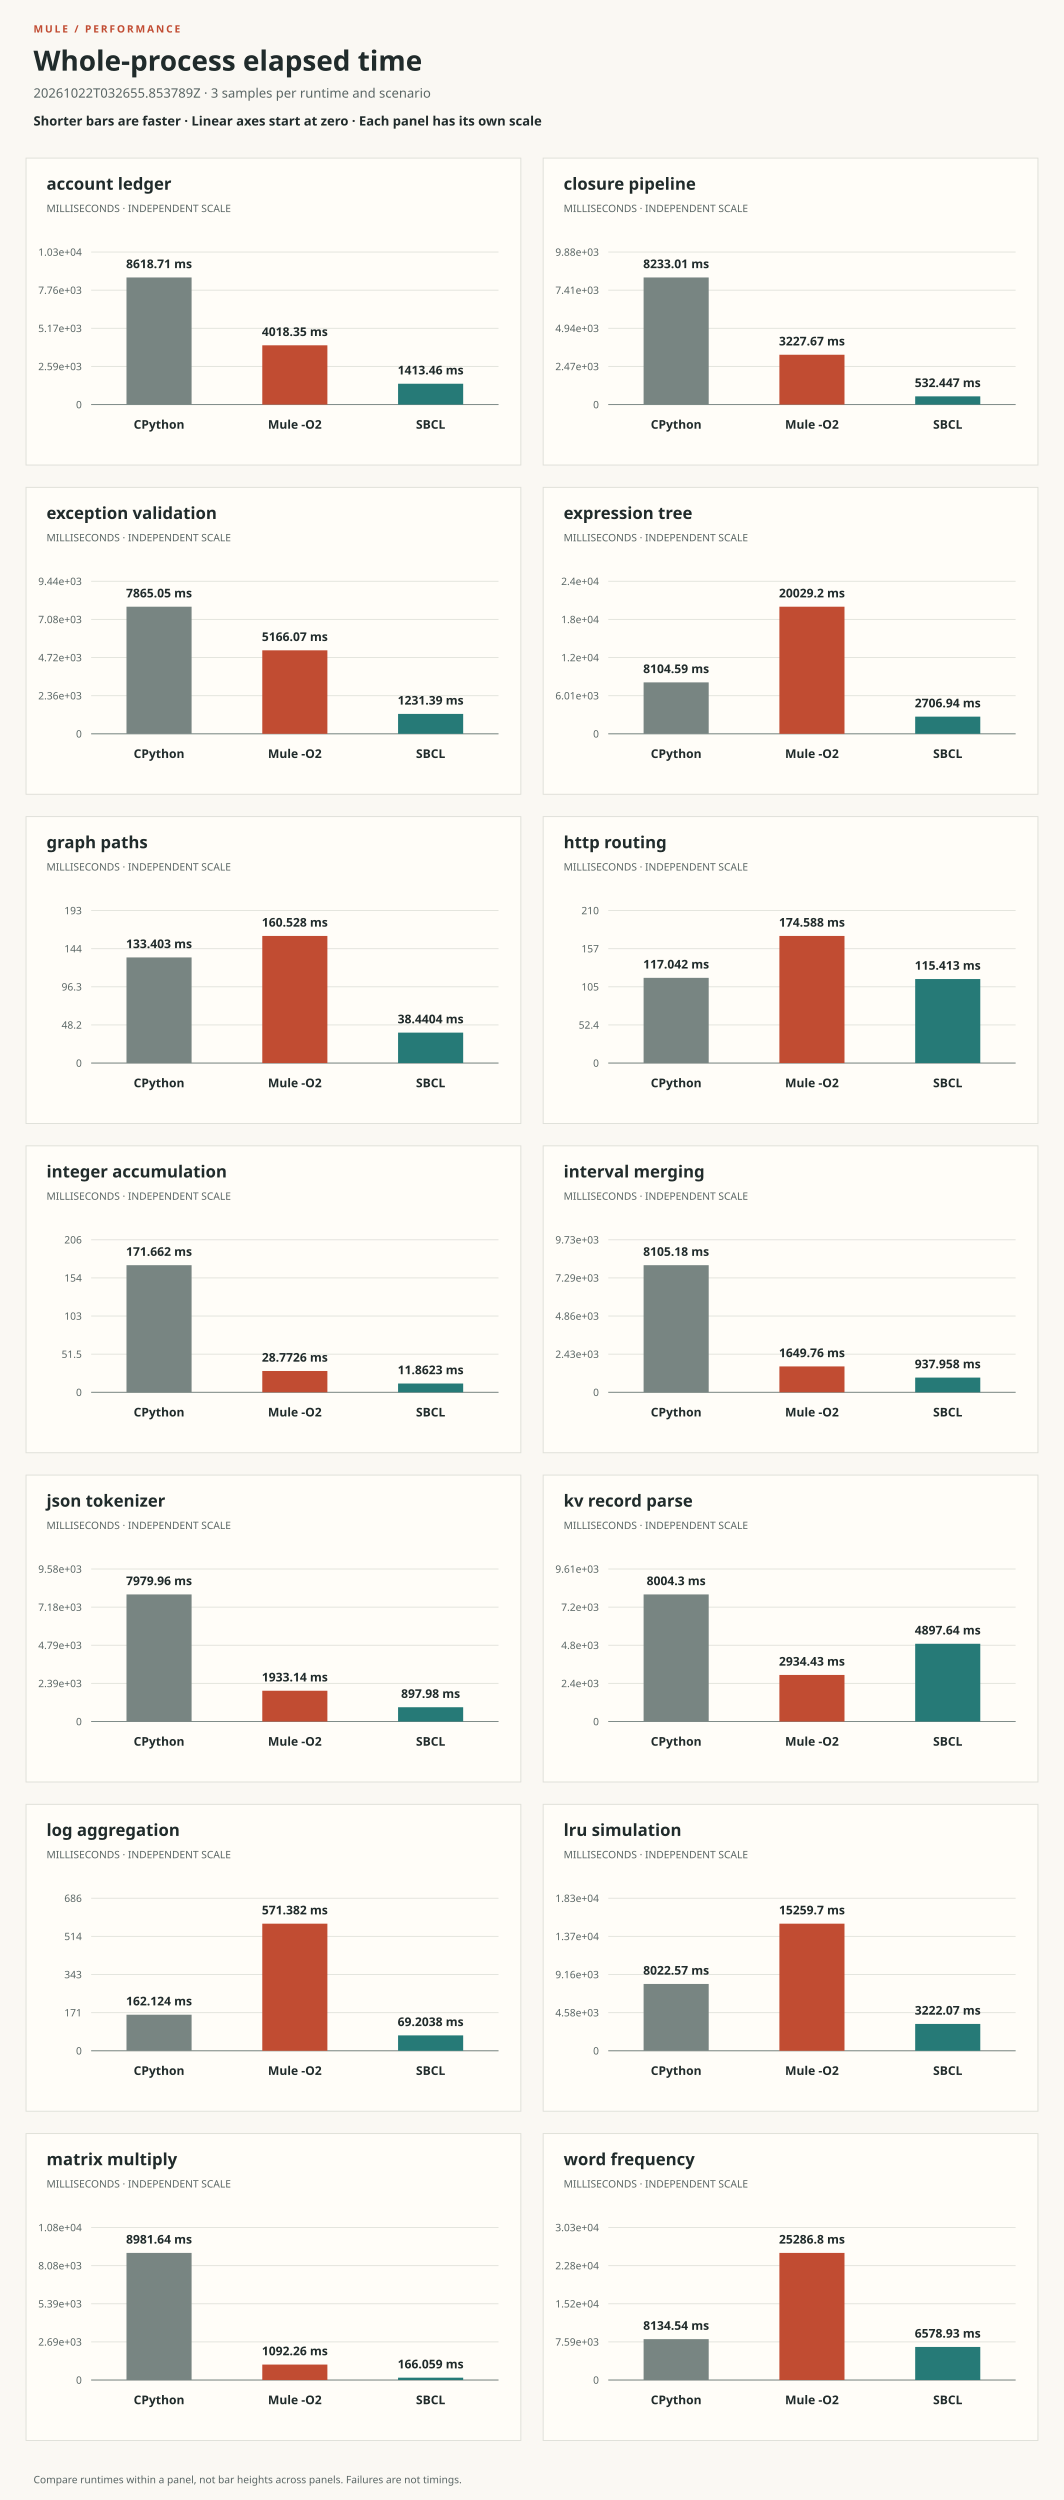
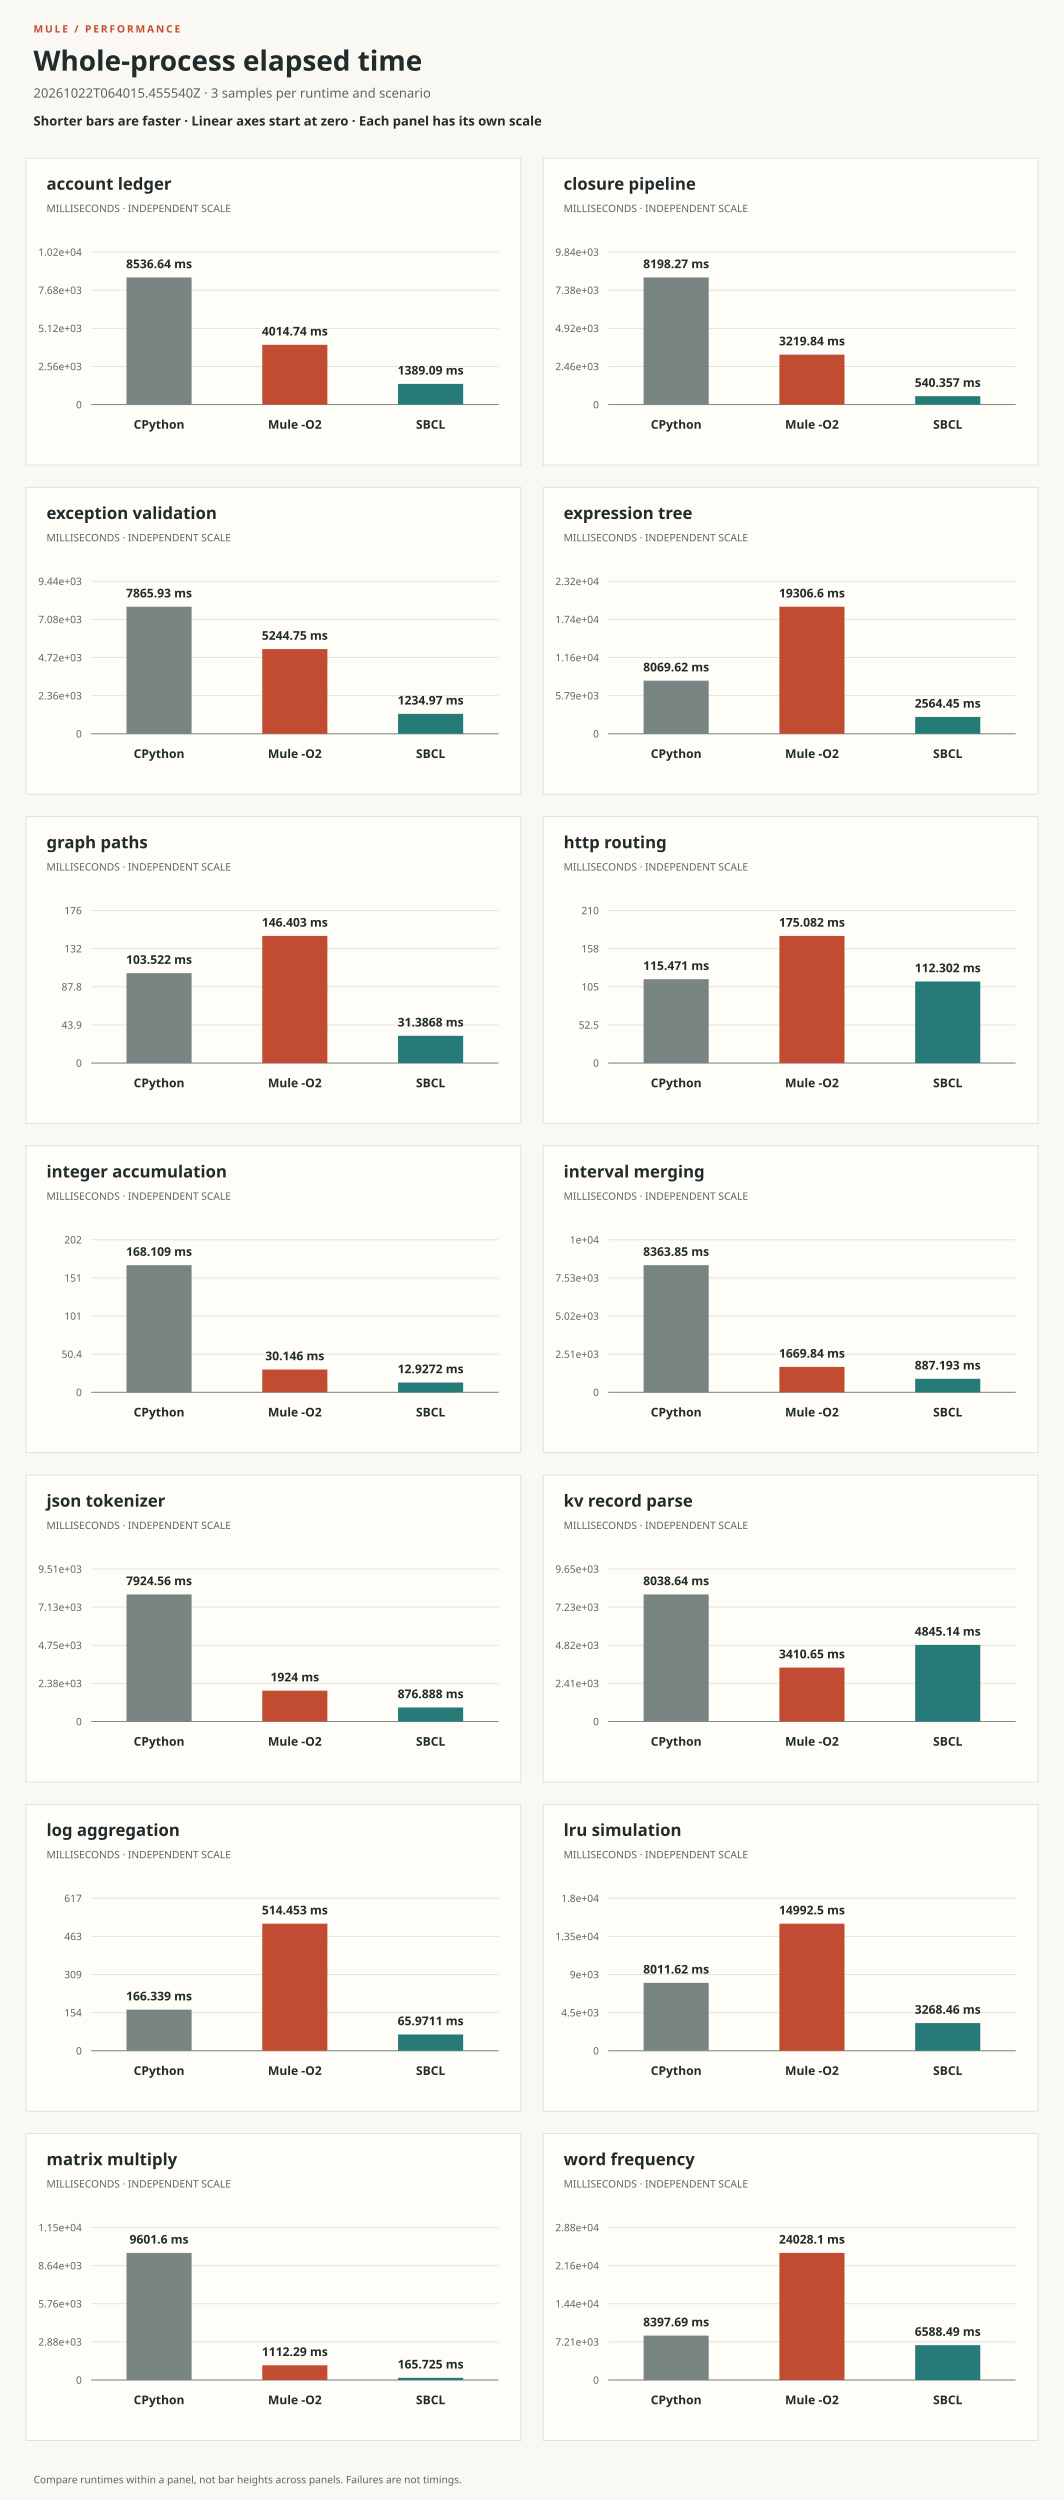
<svg xmlns="http://www.w3.org/2000/svg" viewBox="0 0 1144 2688" role="img" aria-labelledby="title description">
  <rect width="1144" height="2688" fill="#faf8f3" />
  <g font-family="system-ui,sans-serif" fill="#202b2b" font-size="14">
    <text x="36" y="35" font-size="11" font-weight="700" letter-spacing="2" fill="#c14c32">MULE / PERFORMANCE</text>
    <text x="36" y="76" font-size="30" font-weight="650">Whole-process elapsed time</text>
-     <text x="36" y="105" fill="#596564">20261022T032655.853789Z · 3 samples per runtime and scenario</text>
+     <text x="36" y="105" fill="#596564">20261022T064015.455540Z · 3 samples per runtime and scenario</text>
    <text x="36" y="135" font-weight="600">Shorter bars are faster · Linear axes start at zero · Each panel has its own scale</text>
    <g data-case="account_ledger">
      <rect x="28" y="170" width="532" height="330" fill="#fffdf8" stroke="#dedfd8" />
      <text x="50" y="204" font-size="18" font-weight="650">account ledger</text>
      <text x="50" y="228" font-size="11" fill="#596564">MILLISECONDS · INDEPENDENT SCALE</text>
      <line x1="98" y1="435.00" x2="536" y2="435.00" stroke="#e2e3dc" />
      <text x="88" y="439.00" font-size="11" fill="#596564" text-anchor="end">0</text>
      <line x1="98" y1="394.00" x2="536" y2="394.00" stroke="#e2e3dc" />
-       <text x="88" y="398.00" font-size="11" fill="#596564" text-anchor="end">2.59e+03</text>
+       <text x="88" y="398.00" font-size="11" fill="#596564" text-anchor="end">2.56e+03</text>
      <line x1="98" y1="353.00" x2="536" y2="353.00" stroke="#e2e3dc" />
-       <text x="88" y="357.00" font-size="11" fill="#596564" text-anchor="end">5.17e+03</text>
+       <text x="88" y="357.00" font-size="11" fill="#596564" text-anchor="end">5.12e+03</text>
      <line x1="98" y1="312.00" x2="536" y2="312.00" stroke="#e2e3dc" />
-       <text x="88" y="316.00" font-size="11" fill="#596564" text-anchor="end">7.76e+03</text>
+       <text x="88" y="316.00" font-size="11" fill="#596564" text-anchor="end">7.68e+03</text>
      <line x1="98" y1="271.00" x2="536" y2="271.00" stroke="#e2e3dc" />
-       <text x="88" y="275.00" font-size="11" fill="#596564" text-anchor="end">1.03e+04</text>
+       <text x="88" y="275.00" font-size="11" fill="#596564" text-anchor="end">1.02e+04</text>
      <line data-zero-y="435" x1="98" y1="435" x2="536" y2="435" stroke="#788582" />
-       <rect data-runtime="cpython" data-ms="8618.7074379995465" x="136.00" y="298.33" width="70.00" height="136.67" fill="#788582" />
-       <text x="171.00" y="288.33" text-anchor="middle" font-size="13" font-weight="650">8618.71 ms</text>
+       <rect data-runtime="cpython" data-ms="8536.6443370003253" x="136.00" y="298.33" width="70.00" height="136.67" fill="#788582" />
+       <text x="171.00" y="288.33" text-anchor="middle" font-size="13" font-weight="650">8536.64 ms</text>
      <text data-runtime="cpython" x="171.00" y="461" text-anchor="middle" font-size="13" font-weight="600">CPython</text>
-       <rect data-runtime="mule-o2" data-ms="4018.3479810002609" x="282.00" y="371.28" width="70.00" height="63.72" fill="#c14c32" />
-       <text x="317.00" y="361.28" text-anchor="middle" font-size="13" font-weight="650">4018.35 ms</text>
+       <rect data-runtime="mule-o2" data-ms="4014.7381389979273" x="282.00" y="370.73" width="70.00" height="64.27" fill="#c14c32" />
+       <text x="317.00" y="360.73" text-anchor="middle" font-size="13" font-weight="650">4014.74 ms</text>
      <text data-runtime="mule-o2" x="317.00" y="461" text-anchor="middle" font-size="13" font-weight="600">Mule -O2</text>
-       <rect data-runtime="sbcl" data-ms="1413.458062997961" x="428.00" y="412.59" width="70.00" height="22.41" fill="#267a77" />
-       <text x="463.00" y="402.59" text-anchor="middle" font-size="13" font-weight="650">1413.46 ms</text>
+       <rect data-runtime="sbcl" data-ms="1389.0868590024184" x="428.00" y="412.76" width="70.00" height="22.24" fill="#267a77" />
+       <text x="463.00" y="402.76" text-anchor="middle" font-size="13" font-weight="650">1389.09 ms</text>
      <text data-runtime="sbcl" x="463.00" y="461" text-anchor="middle" font-size="13" font-weight="600">SBCL</text>
    </g>
    <g data-case="closure_pipeline">
      <rect x="584" y="170" width="532" height="330" fill="#fffdf8" stroke="#dedfd8" />
      <text x="606" y="204" font-size="18" font-weight="650">closure pipeline</text>
      <text x="606" y="228" font-size="11" fill="#596564">MILLISECONDS · INDEPENDENT SCALE</text>
      <line x1="654" y1="435.00" x2="1092" y2="435.00" stroke="#e2e3dc" />
      <text x="644" y="439.00" font-size="11" fill="#596564" text-anchor="end">0</text>
      <line x1="654" y1="394.00" x2="1092" y2="394.00" stroke="#e2e3dc" />
-       <text x="644" y="398.00" font-size="11" fill="#596564" text-anchor="end">2.47e+03</text>
+       <text x="644" y="398.00" font-size="11" fill="#596564" text-anchor="end">2.46e+03</text>
      <line x1="654" y1="353.00" x2="1092" y2="353.00" stroke="#e2e3dc" />
-       <text x="644" y="357.00" font-size="11" fill="#596564" text-anchor="end">4.94e+03</text>
+       <text x="644" y="357.00" font-size="11" fill="#596564" text-anchor="end">4.92e+03</text>
      <line x1="654" y1="312.00" x2="1092" y2="312.00" stroke="#e2e3dc" />
-       <text x="644" y="316.00" font-size="11" fill="#596564" text-anchor="end">7.41e+03</text>
+       <text x="644" y="316.00" font-size="11" fill="#596564" text-anchor="end">7.38e+03</text>
      <line x1="654" y1="271.00" x2="1092" y2="271.00" stroke="#e2e3dc" />
-       <text x="644" y="275.00" font-size="11" fill="#596564" text-anchor="end">9.88e+03</text>
+       <text x="644" y="275.00" font-size="11" fill="#596564" text-anchor="end">9.84e+03</text>
      <line data-zero-y="435" x1="654" y1="435" x2="1092" y2="435" stroke="#788582" />
-       <rect data-runtime="cpython" data-ms="8233.0110809998587" x="692.00" y="298.33" width="70.00" height="136.67" fill="#788582" />
-       <text x="727.00" y="288.33" text-anchor="middle" font-size="13" font-weight="650">8233.01 ms</text>
+       <rect data-runtime="cpython" data-ms="8198.2702749955934" x="692.00" y="298.33" width="70.00" height="136.67" fill="#788582" />
+       <text x="727.00" y="288.33" text-anchor="middle" font-size="13" font-weight="650">8198.27 ms</text>
      <text data-runtime="cpython" x="727.00" y="461" text-anchor="middle" font-size="13" font-weight="600">CPython</text>
-       <rect data-runtime="mule-o2" data-ms="3227.6673689993913" x="838.00" y="381.42" width="70.00" height="53.58" fill="#c14c32" />
-       <text x="873.00" y="371.42" text-anchor="middle" font-size="13" font-weight="650">3227.67 ms</text>
+       <rect data-runtime="mule-o2" data-ms="3219.8431709985016" x="838.00" y="381.32" width="70.00" height="53.68" fill="#c14c32" />
+       <text x="873.00" y="371.32" text-anchor="middle" font-size="13" font-weight="650">3219.84 ms</text>
      <text data-runtime="mule-o2" x="873.00" y="461" text-anchor="middle" font-size="13" font-weight="600">Mule -O2</text>
-       <rect data-runtime="sbcl" data-ms="532.44694499881007" x="984.00" y="426.16" width="70.00" height="8.84" fill="#267a77" />
-       <text x="1019.00" y="416.16" text-anchor="middle" font-size="13" font-weight="650">532.447 ms</text>
+       <rect data-runtime="sbcl" data-ms="540.35661799571244" x="984.00" y="425.99" width="70.00" height="9.01" fill="#267a77" />
+       <text x="1019.00" y="415.99" text-anchor="middle" font-size="13" font-weight="650">540.357 ms</text>
      <text data-runtime="sbcl" x="1019.00" y="461" text-anchor="middle" font-size="13" font-weight="600">SBCL</text>
    </g>
    <g data-case="exception_validation">
      <rect x="28" y="524" width="532" height="330" fill="#fffdf8" stroke="#dedfd8" />
      <text x="50" y="558" font-size="18" font-weight="650">exception validation</text>
      <text x="50" y="582" font-size="11" fill="#596564">MILLISECONDS · INDEPENDENT SCALE</text>
      <line x1="98" y1="789.00" x2="536" y2="789.00" stroke="#e2e3dc" />
      <text x="88" y="793.00" font-size="11" fill="#596564" text-anchor="end">0</text>
      <line x1="98" y1="748.00" x2="536" y2="748.00" stroke="#e2e3dc" />
      <text x="88" y="752.00" font-size="11" fill="#596564" text-anchor="end">2.36e+03</text>
      <line x1="98" y1="707.00" x2="536" y2="707.00" stroke="#e2e3dc" />
      <text x="88" y="711.00" font-size="11" fill="#596564" text-anchor="end">4.72e+03</text>
      <line x1="98" y1="666.00" x2="536" y2="666.00" stroke="#e2e3dc" />
      <text x="88" y="670.00" font-size="11" fill="#596564" text-anchor="end">7.08e+03</text>
      <line x1="98" y1="625.00" x2="536" y2="625.00" stroke="#e2e3dc" />
      <text x="88" y="629.00" font-size="11" fill="#596564" text-anchor="end">9.44e+03</text>
      <line data-zero-y="789" x1="98" y1="789" x2="536" y2="789" stroke="#788582" />
-       <rect data-runtime="cpython" data-ms="7865.047854000295" x="136.00" y="652.33" width="70.00" height="136.67" fill="#788582" />
-       <text x="171.00" y="642.33" text-anchor="middle" font-size="13" font-weight="650">7865.05 ms</text>
+       <rect data-runtime="cpython" data-ms="7865.9286010006326" x="136.00" y="652.33" width="70.00" height="136.67" fill="#788582" />
+       <text x="171.00" y="642.33" text-anchor="middle" font-size="13" font-weight="650">7865.93 ms</text>
      <text data-runtime="cpython" x="171.00" y="815" text-anchor="middle" font-size="13" font-weight="600">CPython</text>
-       <rect data-runtime="mule-o2" data-ms="5166.0720159998164" x="282.00" y="699.23" width="70.00" height="89.77" fill="#c14c32" />
-       <text x="317.00" y="689.23" text-anchor="middle" font-size="13" font-weight="650">5166.07 ms</text>
+       <rect data-runtime="mule-o2" data-ms="5244.7511089994805" x="282.00" y="697.88" width="70.00" height="91.12" fill="#c14c32" />
+       <text x="317.00" y="687.88" text-anchor="middle" font-size="13" font-weight="650">5244.75 ms</text>
      <text data-runtime="mule-o2" x="317.00" y="815" text-anchor="middle" font-size="13" font-weight="600">Mule -O2</text>
-       <rect data-runtime="sbcl" data-ms="1231.3855560023512" x="428.00" y="767.60" width="70.00" height="21.40" fill="#267a77" />
-       <text x="463.00" y="757.60" text-anchor="middle" font-size="13" font-weight="650">1231.39 ms</text>
+       <rect data-runtime="sbcl" data-ms="1234.9684079963481" x="428.00" y="767.54" width="70.00" height="21.46" fill="#267a77" />
+       <text x="463.00" y="757.54" text-anchor="middle" font-size="13" font-weight="650">1234.97 ms</text>
      <text data-runtime="sbcl" x="463.00" y="815" text-anchor="middle" font-size="13" font-weight="600">SBCL</text>
    </g>
    <g data-case="expression_tree">
      <rect x="584" y="524" width="532" height="330" fill="#fffdf8" stroke="#dedfd8" />
      <text x="606" y="558" font-size="18" font-weight="650">expression tree</text>
      <text x="606" y="582" font-size="11" fill="#596564">MILLISECONDS · INDEPENDENT SCALE</text>
      <line x1="654" y1="789.00" x2="1092" y2="789.00" stroke="#e2e3dc" />
      <text x="644" y="793.00" font-size="11" fill="#596564" text-anchor="end">0</text>
      <line x1="654" y1="748.00" x2="1092" y2="748.00" stroke="#e2e3dc" />
-       <text x="644" y="752.00" font-size="11" fill="#596564" text-anchor="end">6.01e+03</text>
+       <text x="644" y="752.00" font-size="11" fill="#596564" text-anchor="end">5.79e+03</text>
      <line x1="654" y1="707.00" x2="1092" y2="707.00" stroke="#e2e3dc" />
-       <text x="644" y="711.00" font-size="11" fill="#596564" text-anchor="end">1.2e+04</text>
+       <text x="644" y="711.00" font-size="11" fill="#596564" text-anchor="end">1.16e+04</text>
      <line x1="654" y1="666.00" x2="1092" y2="666.00" stroke="#e2e3dc" />
-       <text x="644" y="670.00" font-size="11" fill="#596564" text-anchor="end">1.8e+04</text>
+       <text x="644" y="670.00" font-size="11" fill="#596564" text-anchor="end">1.74e+04</text>
      <line x1="654" y1="625.00" x2="1092" y2="625.00" stroke="#e2e3dc" />
-       <text x="644" y="629.00" font-size="11" fill="#596564" text-anchor="end">2.4e+04</text>
+       <text x="644" y="629.00" font-size="11" fill="#596564" text-anchor="end">2.32e+04</text>
      <line data-zero-y="789" x1="654" y1="789" x2="1092" y2="789" stroke="#788582" />
-       <rect data-runtime="cpython" data-ms="8104.589479000424" x="692.00" y="733.70" width="70.00" height="55.30" fill="#788582" />
-       <text x="727.00" y="723.70" text-anchor="middle" font-size="13" font-weight="650">8104.59 ms</text>
+       <rect data-runtime="cpython" data-ms="8069.6173639953486" x="692.00" y="731.88" width="70.00" height="57.12" fill="#788582" />
+       <text x="727.00" y="721.88" text-anchor="middle" font-size="13" font-weight="650">8069.62 ms</text>
      <text data-runtime="cpython" x="727.00" y="815" text-anchor="middle" font-size="13" font-weight="600">CPython</text>
-       <rect data-runtime="mule-o2" data-ms="20029.178638000303" x="838.00" y="652.33" width="70.00" height="136.67" fill="#c14c32" />
-       <text x="873.00" y="642.33" text-anchor="middle" font-size="13" font-weight="650">20029.2 ms</text>
+       <rect data-runtime="mule-o2" data-ms="19306.562706995464" x="838.00" y="652.33" width="70.00" height="136.67" fill="#c14c32" />
+       <text x="873.00" y="642.33" text-anchor="middle" font-size="13" font-weight="650">19306.6 ms</text>
      <text data-runtime="mule-o2" x="873.00" y="815" text-anchor="middle" font-size="13" font-weight="600">Mule -O2</text>
-       <rect data-runtime="sbcl" data-ms="2706.9377930019982" x="984.00" y="770.53" width="70.00" height="18.47" fill="#267a77" />
-       <text x="1019.00" y="760.53" text-anchor="middle" font-size="13" font-weight="650">2706.94 ms</text>
+       <rect data-runtime="sbcl" data-ms="2564.4525060051819" x="984.00" y="770.85" width="70.00" height="18.15" fill="#267a77" />
+       <text x="1019.00" y="760.85" text-anchor="middle" font-size="13" font-weight="650">2564.45 ms</text>
      <text data-runtime="sbcl" x="1019.00" y="815" text-anchor="middle" font-size="13" font-weight="600">SBCL</text>
    </g>
    <g data-case="graph_paths">
      <rect x="28" y="878" width="532" height="330" fill="#fffdf8" stroke="#dedfd8" />
      <text x="50" y="912" font-size="18" font-weight="650">graph paths</text>
      <text x="50" y="936" font-size="11" fill="#596564">MILLISECONDS · INDEPENDENT SCALE</text>
      <line x1="98" y1="1143.00" x2="536" y2="1143.00" stroke="#e2e3dc" />
      <text x="88" y="1147.00" font-size="11" fill="#596564" text-anchor="end">0</text>
      <line x1="98" y1="1102.00" x2="536" y2="1102.00" stroke="#e2e3dc" />
-       <text x="88" y="1106.00" font-size="11" fill="#596564" text-anchor="end">48.2</text>
+       <text x="88" y="1106.00" font-size="11" fill="#596564" text-anchor="end">43.9</text>
      <line x1="98" y1="1061.00" x2="536" y2="1061.00" stroke="#e2e3dc" />
-       <text x="88" y="1065.00" font-size="11" fill="#596564" text-anchor="end">96.3</text>
+       <text x="88" y="1065.00" font-size="11" fill="#596564" text-anchor="end">87.8</text>
      <line x1="98" y1="1020.00" x2="536" y2="1020.00" stroke="#e2e3dc" />
-       <text x="88" y="1024.00" font-size="11" fill="#596564" text-anchor="end">144</text>
+       <text x="88" y="1024.00" font-size="11" fill="#596564" text-anchor="end">132</text>
      <line x1="98" y1="979.00" x2="536" y2="979.00" stroke="#e2e3dc" />
-       <text x="88" y="983.00" font-size="11" fill="#596564" text-anchor="end">193</text>
+       <text x="88" y="983.00" font-size="11" fill="#596564" text-anchor="end">176</text>
      <line data-zero-y="1143" x1="98" y1="1143" x2="536" y2="1143" stroke="#788582" />
-       <rect data-runtime="cpython" data-ms="133.40254699869547" x="136.00" y="1029.43" width="70.00" height="113.57" fill="#788582" />
-       <text x="171.00" y="1019.43" text-anchor="middle" font-size="13" font-weight="650">133.403 ms</text>
+       <rect data-runtime="cpython" data-ms="103.52224300004309" x="136.00" y="1046.36" width="70.00" height="96.64" fill="#788582" />
+       <text x="171.00" y="1036.36" text-anchor="middle" font-size="13" font-weight="650">103.522 ms</text>
      <text data-runtime="cpython" x="171.00" y="1169" text-anchor="middle" font-size="13" font-weight="600">CPython</text>
-       <rect data-runtime="mule-o2" data-ms="160.52847800165182" x="282.00" y="1006.33" width="70.00" height="136.67" fill="#c14c32" />
-       <text x="317.00" y="996.33" text-anchor="middle" font-size="13" font-weight="650">160.528 ms</text>
+       <rect data-runtime="mule-o2" data-ms="146.40297400183044" x="282.00" y="1006.33" width="70.00" height="136.67" fill="#c14c32" />
+       <text x="317.00" y="996.33" text-anchor="middle" font-size="13" font-weight="650">146.403 ms</text>
      <text data-runtime="mule-o2" x="317.00" y="1169" text-anchor="middle" font-size="13" font-weight="600">Mule -O2</text>
-       <rect data-runtime="sbcl" data-ms="38.440430998889497" x="428.00" y="1110.27" width="70.00" height="32.73" fill="#267a77" />
-       <text x="463.00" y="1100.27" text-anchor="middle" font-size="13" font-weight="650">38.4404 ms</text>
+       <rect data-runtime="sbcl" data-ms="31.386837996251415" x="428.00" y="1113.70" width="70.00" height="29.30" fill="#267a77" />
+       <text x="463.00" y="1103.70" text-anchor="middle" font-size="13" font-weight="650">31.3868 ms</text>
      <text data-runtime="sbcl" x="463.00" y="1169" text-anchor="middle" font-size="13" font-weight="600">SBCL</text>
    </g>
    <g data-case="http_routing">
      <rect x="584" y="878" width="532" height="330" fill="#fffdf8" stroke="#dedfd8" />
      <text x="606" y="912" font-size="18" font-weight="650">http routing</text>
      <text x="606" y="936" font-size="11" fill="#596564">MILLISECONDS · INDEPENDENT SCALE</text>
      <line x1="654" y1="1143.00" x2="1092" y2="1143.00" stroke="#e2e3dc" />
      <text x="644" y="1147.00" font-size="11" fill="#596564" text-anchor="end">0</text>
      <line x1="654" y1="1102.00" x2="1092" y2="1102.00" stroke="#e2e3dc" />
-       <text x="644" y="1106.00" font-size="11" fill="#596564" text-anchor="end">52.4</text>
+       <text x="644" y="1106.00" font-size="11" fill="#596564" text-anchor="end">52.5</text>
      <line x1="654" y1="1061.00" x2="1092" y2="1061.00" stroke="#e2e3dc" />
      <text x="644" y="1065.00" font-size="11" fill="#596564" text-anchor="end">105</text>
      <line x1="654" y1="1020.00" x2="1092" y2="1020.00" stroke="#e2e3dc" />
-       <text x="644" y="1024.00" font-size="11" fill="#596564" text-anchor="end">157</text>
+       <text x="644" y="1024.00" font-size="11" fill="#596564" text-anchor="end">158</text>
      <line x1="654" y1="979.00" x2="1092" y2="979.00" stroke="#e2e3dc" />
      <text x="644" y="983.00" font-size="11" fill="#596564" text-anchor="end">210</text>
      <line data-zero-y="1143" x1="654" y1="1143" x2="1092" y2="1143" stroke="#788582" />
-       <rect data-runtime="cpython" data-ms="117.04237700178055" x="692.00" y="1051.38" width="70.00" height="91.62" fill="#788582" />
-       <text x="727.00" y="1041.38" text-anchor="middle" font-size="13" font-weight="650">117.042 ms</text>
+       <rect data-runtime="cpython" data-ms="115.47053699905518" x="692.00" y="1052.87" width="70.00" height="90.13" fill="#788582" />
+       <text x="727.00" y="1042.87" text-anchor="middle" font-size="13" font-weight="650">115.471 ms</text>
      <text data-runtime="cpython" x="727.00" y="1169" text-anchor="middle" font-size="13" font-weight="600">CPython</text>
-       <rect data-runtime="mule-o2" data-ms="174.58767800053465" x="838.00" y="1006.33" width="70.00" height="136.67" fill="#c14c32" />
-       <text x="873.00" y="996.33" text-anchor="middle" font-size="13" font-weight="650">174.588 ms</text>
+       <rect data-runtime="mule-o2" data-ms="175.08225000347011" x="838.00" y="1006.33" width="70.00" height="136.67" fill="#c14c32" />
+       <text x="873.00" y="996.33" text-anchor="middle" font-size="13" font-weight="650">175.082 ms</text>
      <text data-runtime="mule-o2" x="873.00" y="1169" text-anchor="middle" font-size="13" font-weight="600">Mule -O2</text>
-       <rect data-runtime="sbcl" data-ms="115.41253399991547" x="984.00" y="1052.66" width="70.00" height="90.34" fill="#267a77" />
-       <text x="1019.00" y="1042.66" text-anchor="middle" font-size="13" font-weight="650">115.413 ms</text>
+       <rect data-runtime="sbcl" data-ms="112.30171900388086" x="984.00" y="1055.34" width="70.00" height="87.66" fill="#267a77" />
+       <text x="1019.00" y="1045.34" text-anchor="middle" font-size="13" font-weight="650">112.302 ms</text>
      <text data-runtime="sbcl" x="1019.00" y="1169" text-anchor="middle" font-size="13" font-weight="600">SBCL</text>
    </g>
    <g data-case="integer_accumulation">
      <rect x="28" y="1232" width="532" height="330" fill="#fffdf8" stroke="#dedfd8" />
      <text x="50" y="1266" font-size="18" font-weight="650">integer accumulation</text>
      <text x="50" y="1290" font-size="11" fill="#596564">MILLISECONDS · INDEPENDENT SCALE</text>
      <line x1="98" y1="1497.00" x2="536" y2="1497.00" stroke="#e2e3dc" />
      <text x="88" y="1501.00" font-size="11" fill="#596564" text-anchor="end">0</text>
      <line x1="98" y1="1456.00" x2="536" y2="1456.00" stroke="#e2e3dc" />
-       <text x="88" y="1460.00" font-size="11" fill="#596564" text-anchor="end">51.5</text>
+       <text x="88" y="1460.00" font-size="11" fill="#596564" text-anchor="end">50.4</text>
      <line x1="98" y1="1415.00" x2="536" y2="1415.00" stroke="#e2e3dc" />
-       <text x="88" y="1419.00" font-size="11" fill="#596564" text-anchor="end">103</text>
+       <text x="88" y="1419.00" font-size="11" fill="#596564" text-anchor="end">101</text>
      <line x1="98" y1="1374.00" x2="536" y2="1374.00" stroke="#e2e3dc" />
-       <text x="88" y="1378.00" font-size="11" fill="#596564" text-anchor="end">154</text>
+       <text x="88" y="1378.00" font-size="11" fill="#596564" text-anchor="end">151</text>
      <line x1="98" y1="1333.00" x2="536" y2="1333.00" stroke="#e2e3dc" />
-       <text x="88" y="1337.00" font-size="11" fill="#596564" text-anchor="end">206</text>
+       <text x="88" y="1337.00" font-size="11" fill="#596564" text-anchor="end">202</text>
      <line data-zero-y="1497" x1="98" y1="1497" x2="536" y2="1497" stroke="#788582" />
-       <rect data-runtime="cpython" data-ms="171.66195800018613" x="136.00" y="1360.33" width="70.00" height="136.67" fill="#788582" />
-       <text x="171.00" y="1350.33" text-anchor="middle" font-size="13" font-weight="650">171.662 ms</text>
+       <rect data-runtime="cpython" data-ms="168.10867599997437" x="136.00" y="1360.33" width="70.00" height="136.67" fill="#788582" />
+       <text x="171.00" y="1350.33" text-anchor="middle" font-size="13" font-weight="650">168.109 ms</text>
      <text data-runtime="cpython" x="171.00" y="1523" text-anchor="middle" font-size="13" font-weight="600">CPython</text>
-       <rect data-runtime="mule-o2" data-ms="28.7726050009951" x="282.00" y="1474.09" width="70.00" height="22.91" fill="#c14c32" />
-       <text x="317.00" y="1464.09" text-anchor="middle" font-size="13" font-weight="650">28.7726 ms</text>
+       <rect data-runtime="mule-o2" data-ms="30.145953001920134" x="282.00" y="1472.49" width="70.00" height="24.51" fill="#c14c32" />
+       <text x="317.00" y="1462.49" text-anchor="middle" font-size="13" font-weight="650">30.146 ms</text>
      <text data-runtime="mule-o2" x="317.00" y="1523" text-anchor="middle" font-size="13" font-weight="600">Mule -O2</text>
-       <rect data-runtime="sbcl" data-ms="11.862276001920691" x="428.00" y="1487.56" width="70.00" height="9.44" fill="#267a77" />
-       <text x="463.00" y="1477.56" text-anchor="middle" font-size="13" font-weight="650">11.8623 ms</text>
+       <rect data-runtime="sbcl" data-ms="12.927156996738631" x="428.00" y="1486.49" width="70.00" height="10.51" fill="#267a77" />
+       <text x="463.00" y="1476.49" text-anchor="middle" font-size="13" font-weight="650">12.9272 ms</text>
      <text data-runtime="sbcl" x="463.00" y="1523" text-anchor="middle" font-size="13" font-weight="600">SBCL</text>
    </g>
    <g data-case="interval_merging">
      <rect x="584" y="1232" width="532" height="330" fill="#fffdf8" stroke="#dedfd8" />
      <text x="606" y="1266" font-size="18" font-weight="650">interval merging</text>
      <text x="606" y="1290" font-size="11" fill="#596564">MILLISECONDS · INDEPENDENT SCALE</text>
      <line x1="654" y1="1497.00" x2="1092" y2="1497.00" stroke="#e2e3dc" />
      <text x="644" y="1501.00" font-size="11" fill="#596564" text-anchor="end">0</text>
      <line x1="654" y1="1456.00" x2="1092" y2="1456.00" stroke="#e2e3dc" />
-       <text x="644" y="1460.00" font-size="11" fill="#596564" text-anchor="end">2.43e+03</text>
+       <text x="644" y="1460.00" font-size="11" fill="#596564" text-anchor="end">2.51e+03</text>
      <line x1="654" y1="1415.00" x2="1092" y2="1415.00" stroke="#e2e3dc" />
-       <text x="644" y="1419.00" font-size="11" fill="#596564" text-anchor="end">4.86e+03</text>
+       <text x="644" y="1419.00" font-size="11" fill="#596564" text-anchor="end">5.02e+03</text>
      <line x1="654" y1="1374.00" x2="1092" y2="1374.00" stroke="#e2e3dc" />
-       <text x="644" y="1378.00" font-size="11" fill="#596564" text-anchor="end">7.29e+03</text>
+       <text x="644" y="1378.00" font-size="11" fill="#596564" text-anchor="end">7.53e+03</text>
      <line x1="654" y1="1333.00" x2="1092" y2="1333.00" stroke="#e2e3dc" />
-       <text x="644" y="1337.00" font-size="11" fill="#596564" text-anchor="end">9.73e+03</text>
+       <text x="644" y="1337.00" font-size="11" fill="#596564" text-anchor="end">1e+04</text>
      <line data-zero-y="1497" x1="654" y1="1497" x2="1092" y2="1497" stroke="#788582" />
-       <rect data-runtime="cpython" data-ms="8105.1796789979562" x="692.00" y="1360.33" width="70.00" height="136.67" fill="#788582" />
-       <text x="727.00" y="1350.33" text-anchor="middle" font-size="13" font-weight="650">8105.18 ms</text>
+       <rect data-runtime="cpython" data-ms="8363.8500529996236" x="692.00" y="1360.33" width="70.00" height="136.67" fill="#788582" />
+       <text x="727.00" y="1350.33" text-anchor="middle" font-size="13" font-weight="650">8363.85 ms</text>
      <text data-runtime="cpython" x="727.00" y="1523" text-anchor="middle" font-size="13" font-weight="600">CPython</text>
-       <rect data-runtime="mule-o2" data-ms="1649.7585400029493" x="838.00" y="1469.18" width="70.00" height="27.82" fill="#c14c32" />
-       <text x="873.00" y="1459.18" text-anchor="middle" font-size="13" font-weight="650">1649.76 ms</text>
+       <rect data-runtime="mule-o2" data-ms="1669.8367999997572" x="838.00" y="1469.71" width="70.00" height="27.29" fill="#c14c32" />
+       <text x="873.00" y="1459.71" text-anchor="middle" font-size="13" font-weight="650">1669.84 ms</text>
      <text data-runtime="mule-o2" x="873.00" y="1523" text-anchor="middle" font-size="13" font-weight="600">Mule -O2</text>
-       <rect data-runtime="sbcl" data-ms="937.95813000178896" x="984.00" y="1481.18" width="70.00" height="15.82" fill="#267a77" />
-       <text x="1019.00" y="1471.18" text-anchor="middle" font-size="13" font-weight="650">937.958 ms</text>
+       <rect data-runtime="sbcl" data-ms="887.19340899842791" x="984.00" y="1482.50" width="70.00" height="14.50" fill="#267a77" />
+       <text x="1019.00" y="1472.50" text-anchor="middle" font-size="13" font-weight="650">887.193 ms</text>
      <text data-runtime="sbcl" x="1019.00" y="1523" text-anchor="middle" font-size="13" font-weight="600">SBCL</text>
    </g>
    <g data-case="json_tokenizer">
      <rect x="28" y="1586" width="532" height="330" fill="#fffdf8" stroke="#dedfd8" />
      <text x="50" y="1620" font-size="18" font-weight="650">json tokenizer</text>
      <text x="50" y="1644" font-size="11" fill="#596564">MILLISECONDS · INDEPENDENT SCALE</text>
      <line x1="98" y1="1851.00" x2="536" y2="1851.00" stroke="#e2e3dc" />
      <text x="88" y="1855.00" font-size="11" fill="#596564" text-anchor="end">0</text>
      <line x1="98" y1="1810.00" x2="536" y2="1810.00" stroke="#e2e3dc" />
-       <text x="88" y="1814.00" font-size="11" fill="#596564" text-anchor="end">2.39e+03</text>
+       <text x="88" y="1814.00" font-size="11" fill="#596564" text-anchor="end">2.38e+03</text>
      <line x1="98" y1="1769.00" x2="536" y2="1769.00" stroke="#e2e3dc" />
-       <text x="88" y="1773.00" font-size="11" fill="#596564" text-anchor="end">4.79e+03</text>
+       <text x="88" y="1773.00" font-size="11" fill="#596564" text-anchor="end">4.75e+03</text>
      <line x1="98" y1="1728.00" x2="536" y2="1728.00" stroke="#e2e3dc" />
-       <text x="88" y="1732.00" font-size="11" fill="#596564" text-anchor="end">7.18e+03</text>
+       <text x="88" y="1732.00" font-size="11" fill="#596564" text-anchor="end">7.13e+03</text>
      <line x1="98" y1="1687.00" x2="536" y2="1687.00" stroke="#e2e3dc" />
-       <text x="88" y="1691.00" font-size="11" fill="#596564" text-anchor="end">9.58e+03</text>
+       <text x="88" y="1691.00" font-size="11" fill="#596564" text-anchor="end">9.51e+03</text>
      <line data-zero-y="1851" x1="98" y1="1851" x2="536" y2="1851" stroke="#788582" />
-       <rect data-runtime="cpython" data-ms="7979.9598070021602" x="136.00" y="1714.33" width="70.00" height="136.67" fill="#788582" />
-       <text x="171.00" y="1704.33" text-anchor="middle" font-size="13" font-weight="650">7979.96 ms</text>
+       <rect data-runtime="cpython" data-ms="7924.5644200054812" x="136.00" y="1714.33" width="70.00" height="136.67" fill="#788582" />
+       <text x="171.00" y="1704.33" text-anchor="middle" font-size="13" font-weight="650">7924.56 ms</text>
      <text data-runtime="cpython" x="171.00" y="1877" text-anchor="middle" font-size="13" font-weight="600">CPython</text>
-       <rect data-runtime="mule-o2" data-ms="1933.1356100010453" x="282.00" y="1817.89" width="70.00" height="33.11" fill="#c14c32" />
-       <text x="317.00" y="1807.89" text-anchor="middle" font-size="13" font-weight="650">1933.14 ms</text>
+       <rect data-runtime="mule-o2" data-ms="1923.9965110027697" x="282.00" y="1817.82" width="70.00" height="33.18" fill="#c14c32" />
+       <text x="317.00" y="1807.82" text-anchor="middle" font-size="13" font-weight="650">1924 ms</text>
      <text data-runtime="mule-o2" x="317.00" y="1877" text-anchor="middle" font-size="13" font-weight="600">Mule -O2</text>
-       <rect data-runtime="sbcl" data-ms="897.98003899704781" x="428.00" y="1835.62" width="70.00" height="15.38" fill="#267a77" />
-       <text x="463.00" y="1825.62" text-anchor="middle" font-size="13" font-weight="650">897.98 ms</text>
+       <rect data-runtime="sbcl" data-ms="876.88828499813098" x="428.00" y="1835.88" width="70.00" height="15.12" fill="#267a77" />
+       <text x="463.00" y="1825.88" text-anchor="middle" font-size="13" font-weight="650">876.888 ms</text>
      <text data-runtime="sbcl" x="463.00" y="1877" text-anchor="middle" font-size="13" font-weight="600">SBCL</text>
    </g>
    <g data-case="kv_record_parse">
      <rect x="584" y="1586" width="532" height="330" fill="#fffdf8" stroke="#dedfd8" />
      <text x="606" y="1620" font-size="18" font-weight="650">kv record parse</text>
      <text x="606" y="1644" font-size="11" fill="#596564">MILLISECONDS · INDEPENDENT SCALE</text>
      <line x1="654" y1="1851.00" x2="1092" y2="1851.00" stroke="#e2e3dc" />
      <text x="644" y="1855.00" font-size="11" fill="#596564" text-anchor="end">0</text>
      <line x1="654" y1="1810.00" x2="1092" y2="1810.00" stroke="#e2e3dc" />
-       <text x="644" y="1814.00" font-size="11" fill="#596564" text-anchor="end">2.4e+03</text>
+       <text x="644" y="1814.00" font-size="11" fill="#596564" text-anchor="end">2.41e+03</text>
      <line x1="654" y1="1769.00" x2="1092" y2="1769.00" stroke="#e2e3dc" />
-       <text x="644" y="1773.00" font-size="11" fill="#596564" text-anchor="end">4.8e+03</text>
+       <text x="644" y="1773.00" font-size="11" fill="#596564" text-anchor="end">4.82e+03</text>
      <line x1="654" y1="1728.00" x2="1092" y2="1728.00" stroke="#e2e3dc" />
-       <text x="644" y="1732.00" font-size="11" fill="#596564" text-anchor="end">7.2e+03</text>
+       <text x="644" y="1732.00" font-size="11" fill="#596564" text-anchor="end">7.23e+03</text>
      <line x1="654" y1="1687.00" x2="1092" y2="1687.00" stroke="#e2e3dc" />
-       <text x="644" y="1691.00" font-size="11" fill="#596564" text-anchor="end">9.61e+03</text>
+       <text x="644" y="1691.00" font-size="11" fill="#596564" text-anchor="end">9.65e+03</text>
      <line data-zero-y="1851" x1="654" y1="1851" x2="1092" y2="1851" stroke="#788582" />
-       <rect data-runtime="cpython" data-ms="8004.2994379982702" x="692.00" y="1714.33" width="70.00" height="136.67" fill="#788582" />
-       <text x="727.00" y="1704.33" text-anchor="middle" font-size="13" font-weight="650">8004.3 ms</text>
+       <rect data-runtime="cpython" data-ms="8038.6380170020857" x="692.00" y="1714.33" width="70.00" height="136.67" fill="#788582" />
+       <text x="727.00" y="1704.33" text-anchor="middle" font-size="13" font-weight="650">8038.64 ms</text>
      <text data-runtime="cpython" x="727.00" y="1877" text-anchor="middle" font-size="13" font-weight="600">CPython</text>
-       <rect data-runtime="mule-o2" data-ms="2934.4348740014539" x="838.00" y="1800.90" width="70.00" height="50.10" fill="#c14c32" />
-       <text x="873.00" y="1790.90" text-anchor="middle" font-size="13" font-weight="650">2934.43 ms</text>
+       <rect data-runtime="mule-o2" data-ms="3410.6485859956592" x="838.00" y="1793.01" width="70.00" height="57.99" fill="#c14c32" />
+       <text x="873.00" y="1783.01" text-anchor="middle" font-size="13" font-weight="650">3410.65 ms</text>
      <text data-runtime="mule-o2" x="873.00" y="1877" text-anchor="middle" font-size="13" font-weight="600">Mule -O2</text>
-       <rect data-runtime="sbcl" data-ms="4897.6448159992287" x="984.00" y="1767.38" width="70.00" height="83.62" fill="#267a77" />
-       <text x="1019.00" y="1757.38" text-anchor="middle" font-size="13" font-weight="650">4897.64 ms</text>
+       <rect data-runtime="sbcl" data-ms="4845.1409509943915" x="984.00" y="1768.63" width="70.00" height="82.37" fill="#267a77" />
+       <text x="1019.00" y="1758.63" text-anchor="middle" font-size="13" font-weight="650">4845.14 ms</text>
      <text data-runtime="sbcl" x="1019.00" y="1877" text-anchor="middle" font-size="13" font-weight="600">SBCL</text>
    </g>
    <g data-case="log_aggregation">
      <rect x="28" y="1940" width="532" height="330" fill="#fffdf8" stroke="#dedfd8" />
      <text x="50" y="1974" font-size="18" font-weight="650">log aggregation</text>
      <text x="50" y="1998" font-size="11" fill="#596564">MILLISECONDS · INDEPENDENT SCALE</text>
      <line x1="98" y1="2205.00" x2="536" y2="2205.00" stroke="#e2e3dc" />
      <text x="88" y="2209.00" font-size="11" fill="#596564" text-anchor="end">0</text>
      <line x1="98" y1="2164.00" x2="536" y2="2164.00" stroke="#e2e3dc" />
-       <text x="88" y="2168.00" font-size="11" fill="#596564" text-anchor="end">171</text>
+       <text x="88" y="2168.00" font-size="11" fill="#596564" text-anchor="end">154</text>
      <line x1="98" y1="2123.00" x2="536" y2="2123.00" stroke="#e2e3dc" />
-       <text x="88" y="2127.00" font-size="11" fill="#596564" text-anchor="end">343</text>
+       <text x="88" y="2127.00" font-size="11" fill="#596564" text-anchor="end">309</text>
      <line x1="98" y1="2082.00" x2="536" y2="2082.00" stroke="#e2e3dc" />
-       <text x="88" y="2086.00" font-size="11" fill="#596564" text-anchor="end">514</text>
+       <text x="88" y="2086.00" font-size="11" fill="#596564" text-anchor="end">463</text>
      <line x1="98" y1="2041.00" x2="536" y2="2041.00" stroke="#e2e3dc" />
-       <text x="88" y="2045.00" font-size="11" fill="#596564" text-anchor="end">686</text>
+       <text x="88" y="2045.00" font-size="11" fill="#596564" text-anchor="end">617</text>
      <line data-zero-y="2205" x1="98" y1="2205" x2="536" y2="2205" stroke="#788582" />
-       <rect data-runtime="cpython" data-ms="162.12425800040364" x="136.00" y="2166.22" width="70.00" height="38.78" fill="#788582" />
-       <text x="171.00" y="2156.22" text-anchor="middle" font-size="13" font-weight="650">162.124 ms</text>
+       <rect data-runtime="cpython" data-ms="166.3392760019633" x="136.00" y="2160.81" width="70.00" height="44.19" fill="#788582" />
+       <text x="171.00" y="2150.81" text-anchor="middle" font-size="13" font-weight="650">166.339 ms</text>
      <text data-runtime="cpython" x="171.00" y="2231" text-anchor="middle" font-size="13" font-weight="600">CPython</text>
-       <rect data-runtime="mule-o2" data-ms="571.38214700171375" x="282.00" y="2068.33" width="70.00" height="136.67" fill="#c14c32" />
-       <text x="317.00" y="2058.33" text-anchor="middle" font-size="13" font-weight="650">571.382 ms</text>
+       <rect data-runtime="mule-o2" data-ms="514.45274199795676" x="282.00" y="2068.33" width="70.00" height="136.67" fill="#c14c32" />
+       <text x="317.00" y="2058.33" text-anchor="middle" font-size="13" font-weight="650">514.453 ms</text>
      <text data-runtime="mule-o2" x="317.00" y="2231" text-anchor="middle" font-size="13" font-weight="600">Mule -O2</text>
-       <rect data-runtime="sbcl" data-ms="69.203795999783324" x="428.00" y="2188.45" width="70.00" height="16.55" fill="#267a77" />
-       <text x="463.00" y="2178.45" text-anchor="middle" font-size="13" font-weight="650">69.2038 ms</text>
+       <rect data-runtime="sbcl" data-ms="65.971120995527599" x="428.00" y="2187.47" width="70.00" height="17.53" fill="#267a77" />
+       <text x="463.00" y="2177.47" text-anchor="middle" font-size="13" font-weight="650">65.9711 ms</text>
      <text data-runtime="sbcl" x="463.00" y="2231" text-anchor="middle" font-size="13" font-weight="600">SBCL</text>
    </g>
    <g data-case="lru_simulation">
      <rect x="584" y="1940" width="532" height="330" fill="#fffdf8" stroke="#dedfd8" />
      <text x="606" y="1974" font-size="18" font-weight="650">lru simulation</text>
      <text x="606" y="1998" font-size="11" fill="#596564">MILLISECONDS · INDEPENDENT SCALE</text>
      <line x1="654" y1="2205.00" x2="1092" y2="2205.00" stroke="#e2e3dc" />
      <text x="644" y="2209.00" font-size="11" fill="#596564" text-anchor="end">0</text>
      <line x1="654" y1="2164.00" x2="1092" y2="2164.00" stroke="#e2e3dc" />
-       <text x="644" y="2168.00" font-size="11" fill="#596564" text-anchor="end">4.58e+03</text>
+       <text x="644" y="2168.00" font-size="11" fill="#596564" text-anchor="end">4.5e+03</text>
      <line x1="654" y1="2123.00" x2="1092" y2="2123.00" stroke="#e2e3dc" />
-       <text x="644" y="2127.00" font-size="11" fill="#596564" text-anchor="end">9.16e+03</text>
+       <text x="644" y="2127.00" font-size="11" fill="#596564" text-anchor="end">9e+03</text>
      <line x1="654" y1="2082.00" x2="1092" y2="2082.00" stroke="#e2e3dc" />
-       <text x="644" y="2086.00" font-size="11" fill="#596564" text-anchor="end">1.37e+04</text>
+       <text x="644" y="2086.00" font-size="11" fill="#596564" text-anchor="end">1.35e+04</text>
      <line x1="654" y1="2041.00" x2="1092" y2="2041.00" stroke="#e2e3dc" />
-       <text x="644" y="2045.00" font-size="11" fill="#596564" text-anchor="end">1.83e+04</text>
+       <text x="644" y="2045.00" font-size="11" fill="#596564" text-anchor="end">1.8e+04</text>
      <line data-zero-y="2205" x1="654" y1="2205" x2="1092" y2="2205" stroke="#788582" />
-       <rect data-runtime="cpython" data-ms="8022.566290001123" x="692.00" y="2133.15" width="70.00" height="71.85" fill="#788582" />
-       <text x="727.00" y="2123.15" text-anchor="middle" font-size="13" font-weight="650">8022.57 ms</text>
+       <rect data-runtime="cpython" data-ms="8011.6156599979149" x="692.00" y="2131.97" width="70.00" height="73.03" fill="#788582" />
+       <text x="727.00" y="2121.97" text-anchor="middle" font-size="13" font-weight="650">8011.62 ms</text>
      <text data-runtime="cpython" x="727.00" y="2231" text-anchor="middle" font-size="13" font-weight="600">CPython</text>
-       <rect data-runtime="mule-o2" data-ms="15259.729945999425" x="838.00" y="2068.33" width="70.00" height="136.67" fill="#c14c32" />
-       <text x="873.00" y="2058.33" text-anchor="middle" font-size="13" font-weight="650">15259.7 ms</text>
+       <rect data-runtime="mule-o2" data-ms="14992.519507999532" x="838.00" y="2068.33" width="70.00" height="136.67" fill="#c14c32" />
+       <text x="873.00" y="2058.33" text-anchor="middle" font-size="13" font-weight="650">14992.5 ms</text>
      <text data-runtime="mule-o2" x="873.00" y="2231" text-anchor="middle" font-size="13" font-weight="600">Mule -O2</text>
-       <rect data-runtime="sbcl" data-ms="3222.0703090024472" x="984.00" y="2176.14" width="70.00" height="28.86" fill="#267a77" />
-       <text x="1019.00" y="2166.14" text-anchor="middle" font-size="13" font-weight="650">3222.07 ms</text>
+       <rect data-runtime="sbcl" data-ms="3268.4608269992168" x="984.00" y="2175.21" width="70.00" height="29.79" fill="#267a77" />
+       <text x="1019.00" y="2165.21" text-anchor="middle" font-size="13" font-weight="650">3268.46 ms</text>
      <text data-runtime="sbcl" x="1019.00" y="2231" text-anchor="middle" font-size="13" font-weight="600">SBCL</text>
    </g>
    <g data-case="matrix_multiply">
      <rect x="28" y="2294" width="532" height="330" fill="#fffdf8" stroke="#dedfd8" />
      <text x="50" y="2328" font-size="18" font-weight="650">matrix multiply</text>
      <text x="50" y="2352" font-size="11" fill="#596564">MILLISECONDS · INDEPENDENT SCALE</text>
      <line x1="98" y1="2559.00" x2="536" y2="2559.00" stroke="#e2e3dc" />
      <text x="88" y="2563.00" font-size="11" fill="#596564" text-anchor="end">0</text>
      <line x1="98" y1="2518.00" x2="536" y2="2518.00" stroke="#e2e3dc" />
-       <text x="88" y="2522.00" font-size="11" fill="#596564" text-anchor="end">2.69e+03</text>
+       <text x="88" y="2522.00" font-size="11" fill="#596564" text-anchor="end">2.88e+03</text>
      <line x1="98" y1="2477.00" x2="536" y2="2477.00" stroke="#e2e3dc" />
-       <text x="88" y="2481.00" font-size="11" fill="#596564" text-anchor="end">5.39e+03</text>
+       <text x="88" y="2481.00" font-size="11" fill="#596564" text-anchor="end">5.76e+03</text>
      <line x1="98" y1="2436.00" x2="536" y2="2436.00" stroke="#e2e3dc" />
-       <text x="88" y="2440.00" font-size="11" fill="#596564" text-anchor="end">8.08e+03</text>
+       <text x="88" y="2440.00" font-size="11" fill="#596564" text-anchor="end">8.64e+03</text>
      <line x1="98" y1="2395.00" x2="536" y2="2395.00" stroke="#e2e3dc" />
-       <text x="88" y="2399.00" font-size="11" fill="#596564" text-anchor="end">1.08e+04</text>
+       <text x="88" y="2399.00" font-size="11" fill="#596564" text-anchor="end">1.15e+04</text>
      <line data-zero-y="2559" x1="98" y1="2559" x2="536" y2="2559" stroke="#788582" />
-       <rect data-runtime="cpython" data-ms="8981.6372470013448" x="136.00" y="2422.33" width="70.00" height="136.67" fill="#788582" />
-       <text x="171.00" y="2412.33" text-anchor="middle" font-size="13" font-weight="650">8981.64 ms</text>
+       <rect data-runtime="cpython" data-ms="9601.6011350002373" x="136.00" y="2422.33" width="70.00" height="136.67" fill="#788582" />
+       <text x="171.00" y="2412.33" text-anchor="middle" font-size="13" font-weight="650">9601.6 ms</text>
      <text data-runtime="cpython" x="171.00" y="2585" text-anchor="middle" font-size="13" font-weight="600">CPython</text>
-       <rect data-runtime="mule-o2" data-ms="1092.2593700015568" x="282.00" y="2542.38" width="70.00" height="16.62" fill="#c14c32" />
-       <text x="317.00" y="2532.38" text-anchor="middle" font-size="13" font-weight="650">1092.26 ms</text>
+       <rect data-runtime="mule-o2" data-ms="1112.2861059993738" x="282.00" y="2543.17" width="70.00" height="15.83" fill="#c14c32" />
+       <text x="317.00" y="2533.17" text-anchor="middle" font-size="13" font-weight="650">1112.29 ms</text>
      <text data-runtime="mule-o2" x="317.00" y="2585" text-anchor="middle" font-size="13" font-weight="600">Mule -O2</text>
-       <rect data-runtime="sbcl" data-ms="166.05873599837651" x="428.00" y="2556.47" width="70.00" height="2.53" fill="#267a77" />
-       <text x="463.00" y="2546.47" text-anchor="middle" font-size="13" font-weight="650">166.059 ms</text>
+       <rect data-runtime="sbcl" data-ms="165.72472799452953" x="428.00" y="2556.64" width="70.00" height="2.36" fill="#267a77" />
+       <text x="463.00" y="2546.64" text-anchor="middle" font-size="13" font-weight="650">165.725 ms</text>
      <text data-runtime="sbcl" x="463.00" y="2585" text-anchor="middle" font-size="13" font-weight="600">SBCL</text>
    </g>
    <g data-case="word_frequency">
      <rect x="584" y="2294" width="532" height="330" fill="#fffdf8" stroke="#dedfd8" />
      <text x="606" y="2328" font-size="18" font-weight="650">word frequency</text>
      <text x="606" y="2352" font-size="11" fill="#596564">MILLISECONDS · INDEPENDENT SCALE</text>
      <line x1="654" y1="2559.00" x2="1092" y2="2559.00" stroke="#e2e3dc" />
      <text x="644" y="2563.00" font-size="11" fill="#596564" text-anchor="end">0</text>
      <line x1="654" y1="2518.00" x2="1092" y2="2518.00" stroke="#e2e3dc" />
-       <text x="644" y="2522.00" font-size="11" fill="#596564" text-anchor="end">7.59e+03</text>
+       <text x="644" y="2522.00" font-size="11" fill="#596564" text-anchor="end">7.21e+03</text>
      <line x1="654" y1="2477.00" x2="1092" y2="2477.00" stroke="#e2e3dc" />
-       <text x="644" y="2481.00" font-size="11" fill="#596564" text-anchor="end">1.52e+04</text>
+       <text x="644" y="2481.00" font-size="11" fill="#596564" text-anchor="end">1.44e+04</text>
      <line x1="654" y1="2436.00" x2="1092" y2="2436.00" stroke="#e2e3dc" />
-       <text x="644" y="2440.00" font-size="11" fill="#596564" text-anchor="end">2.28e+04</text>
+       <text x="644" y="2440.00" font-size="11" fill="#596564" text-anchor="end">2.16e+04</text>
      <line x1="654" y1="2395.00" x2="1092" y2="2395.00" stroke="#e2e3dc" />
-       <text x="644" y="2399.00" font-size="11" fill="#596564" text-anchor="end">3.03e+04</text>
+       <text x="644" y="2399.00" font-size="11" fill="#596564" text-anchor="end">2.88e+04</text>
      <line data-zero-y="2559" x1="654" y1="2559" x2="1092" y2="2559" stroke="#788582" />
-       <rect data-runtime="cpython" data-ms="8134.5446999985143" x="692.00" y="2515.04" width="70.00" height="43.96" fill="#788582" />
-       <text x="727.00" y="2505.04" text-anchor="middle" font-size="13" font-weight="650">8134.54 ms</text>
+       <rect data-runtime="cpython" data-ms="8397.6861280025332" x="692.00" y="2511.24" width="70.00" height="47.76" fill="#788582" />
+       <text x="727.00" y="2501.24" text-anchor="middle" font-size="13" font-weight="650">8397.69 ms</text>
      <text data-runtime="cpython" x="727.00" y="2585" text-anchor="middle" font-size="13" font-weight="600">CPython</text>
-       <rect data-runtime="mule-o2" data-ms="25286.82248900077" x="838.00" y="2422.33" width="70.00" height="136.67" fill="#c14c32" />
-       <text x="873.00" y="2412.33" text-anchor="middle" font-size="13" font-weight="650">25286.8 ms</text>
+       <rect data-runtime="mule-o2" data-ms="24028.131006001786" x="838.00" y="2422.33" width="70.00" height="136.67" fill="#c14c32" />
+       <text x="873.00" y="2412.33" text-anchor="middle" font-size="13" font-weight="650">24028.1 ms</text>
      <text data-runtime="mule-o2" x="873.00" y="2585" text-anchor="middle" font-size="13" font-weight="600">Mule -O2</text>
-       <rect data-runtime="sbcl" data-ms="6578.9327169986791" x="984.00" y="2523.44" width="70.00" height="35.56" fill="#267a77" />
-       <text x="1019.00" y="2513.44" text-anchor="middle" font-size="13" font-weight="650">6578.93 ms</text>
+       <rect data-runtime="sbcl" data-ms="6588.4942570046405" x="984.00" y="2521.53" width="70.00" height="37.47" fill="#267a77" />
+       <text x="1019.00" y="2511.53" text-anchor="middle" font-size="13" font-weight="650">6588.49 ms</text>
      <text data-runtime="sbcl" x="1019.00" y="2585" text-anchor="middle" font-size="13" font-weight="600">SBCL</text>
    </g>
    <text x="36" y="2670" font-size="11" fill="#596564">Compare runtimes within a panel, not bar heights across panels. Failures are not timings.</text>
  </g>
</svg>
